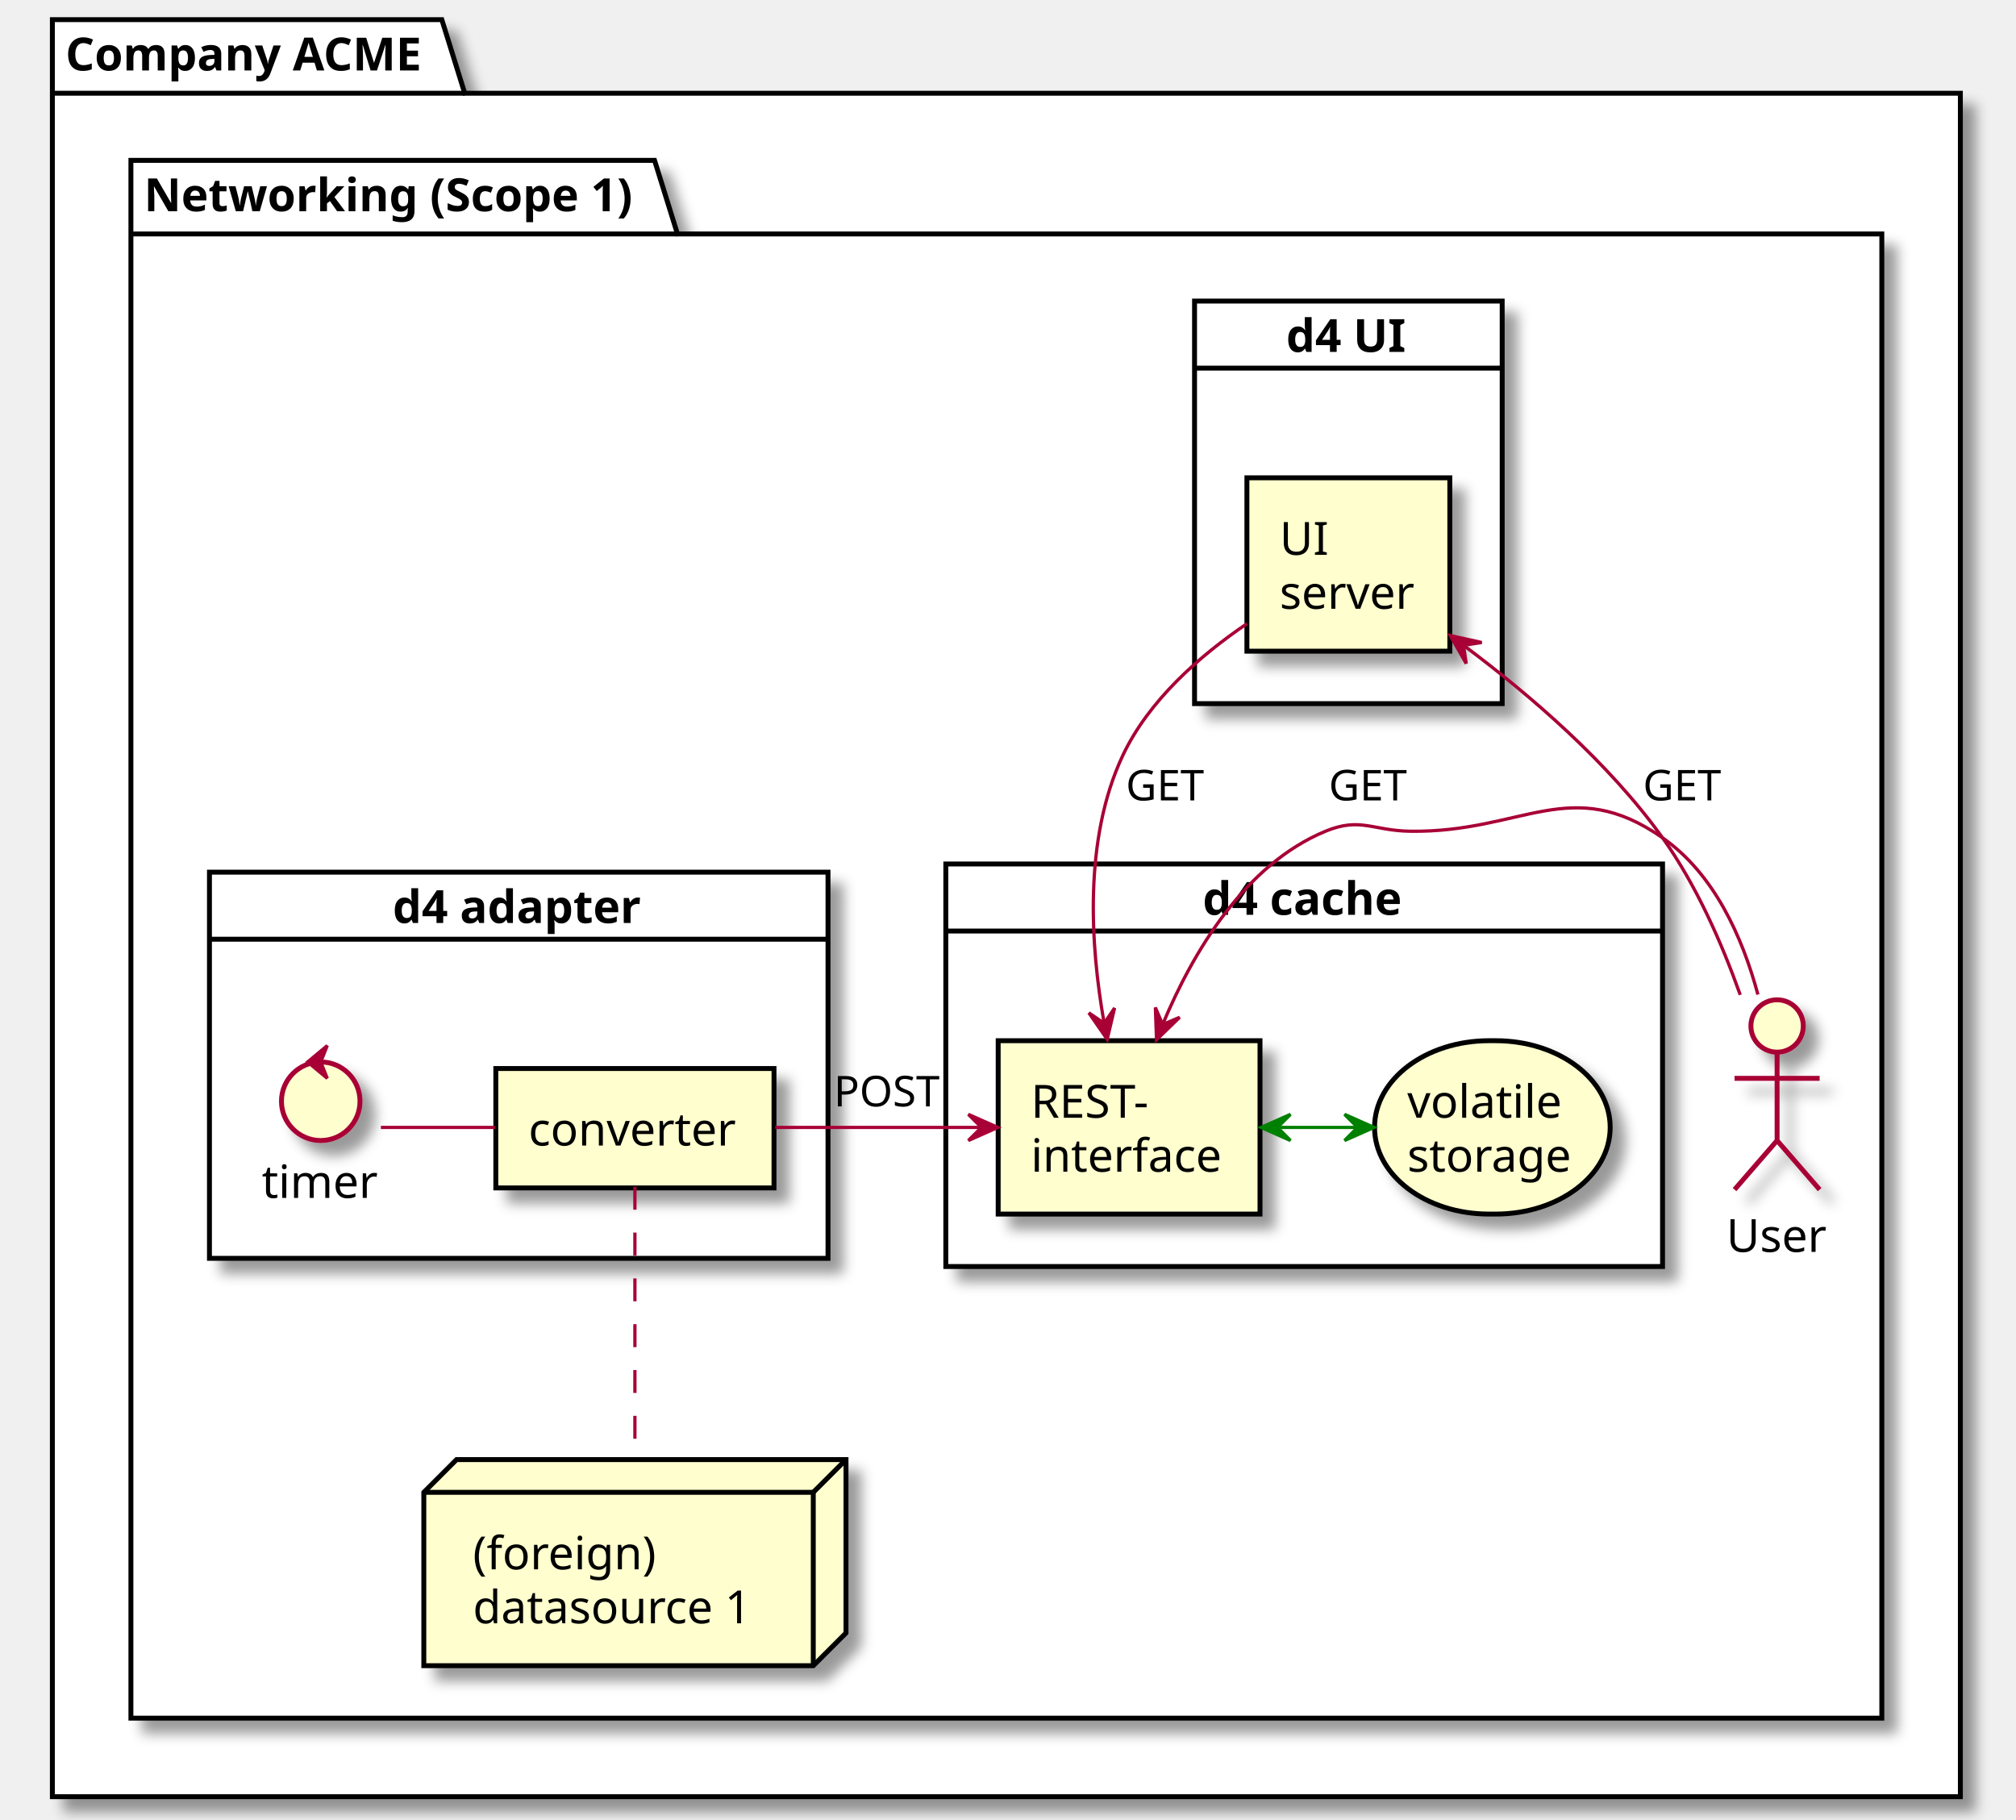
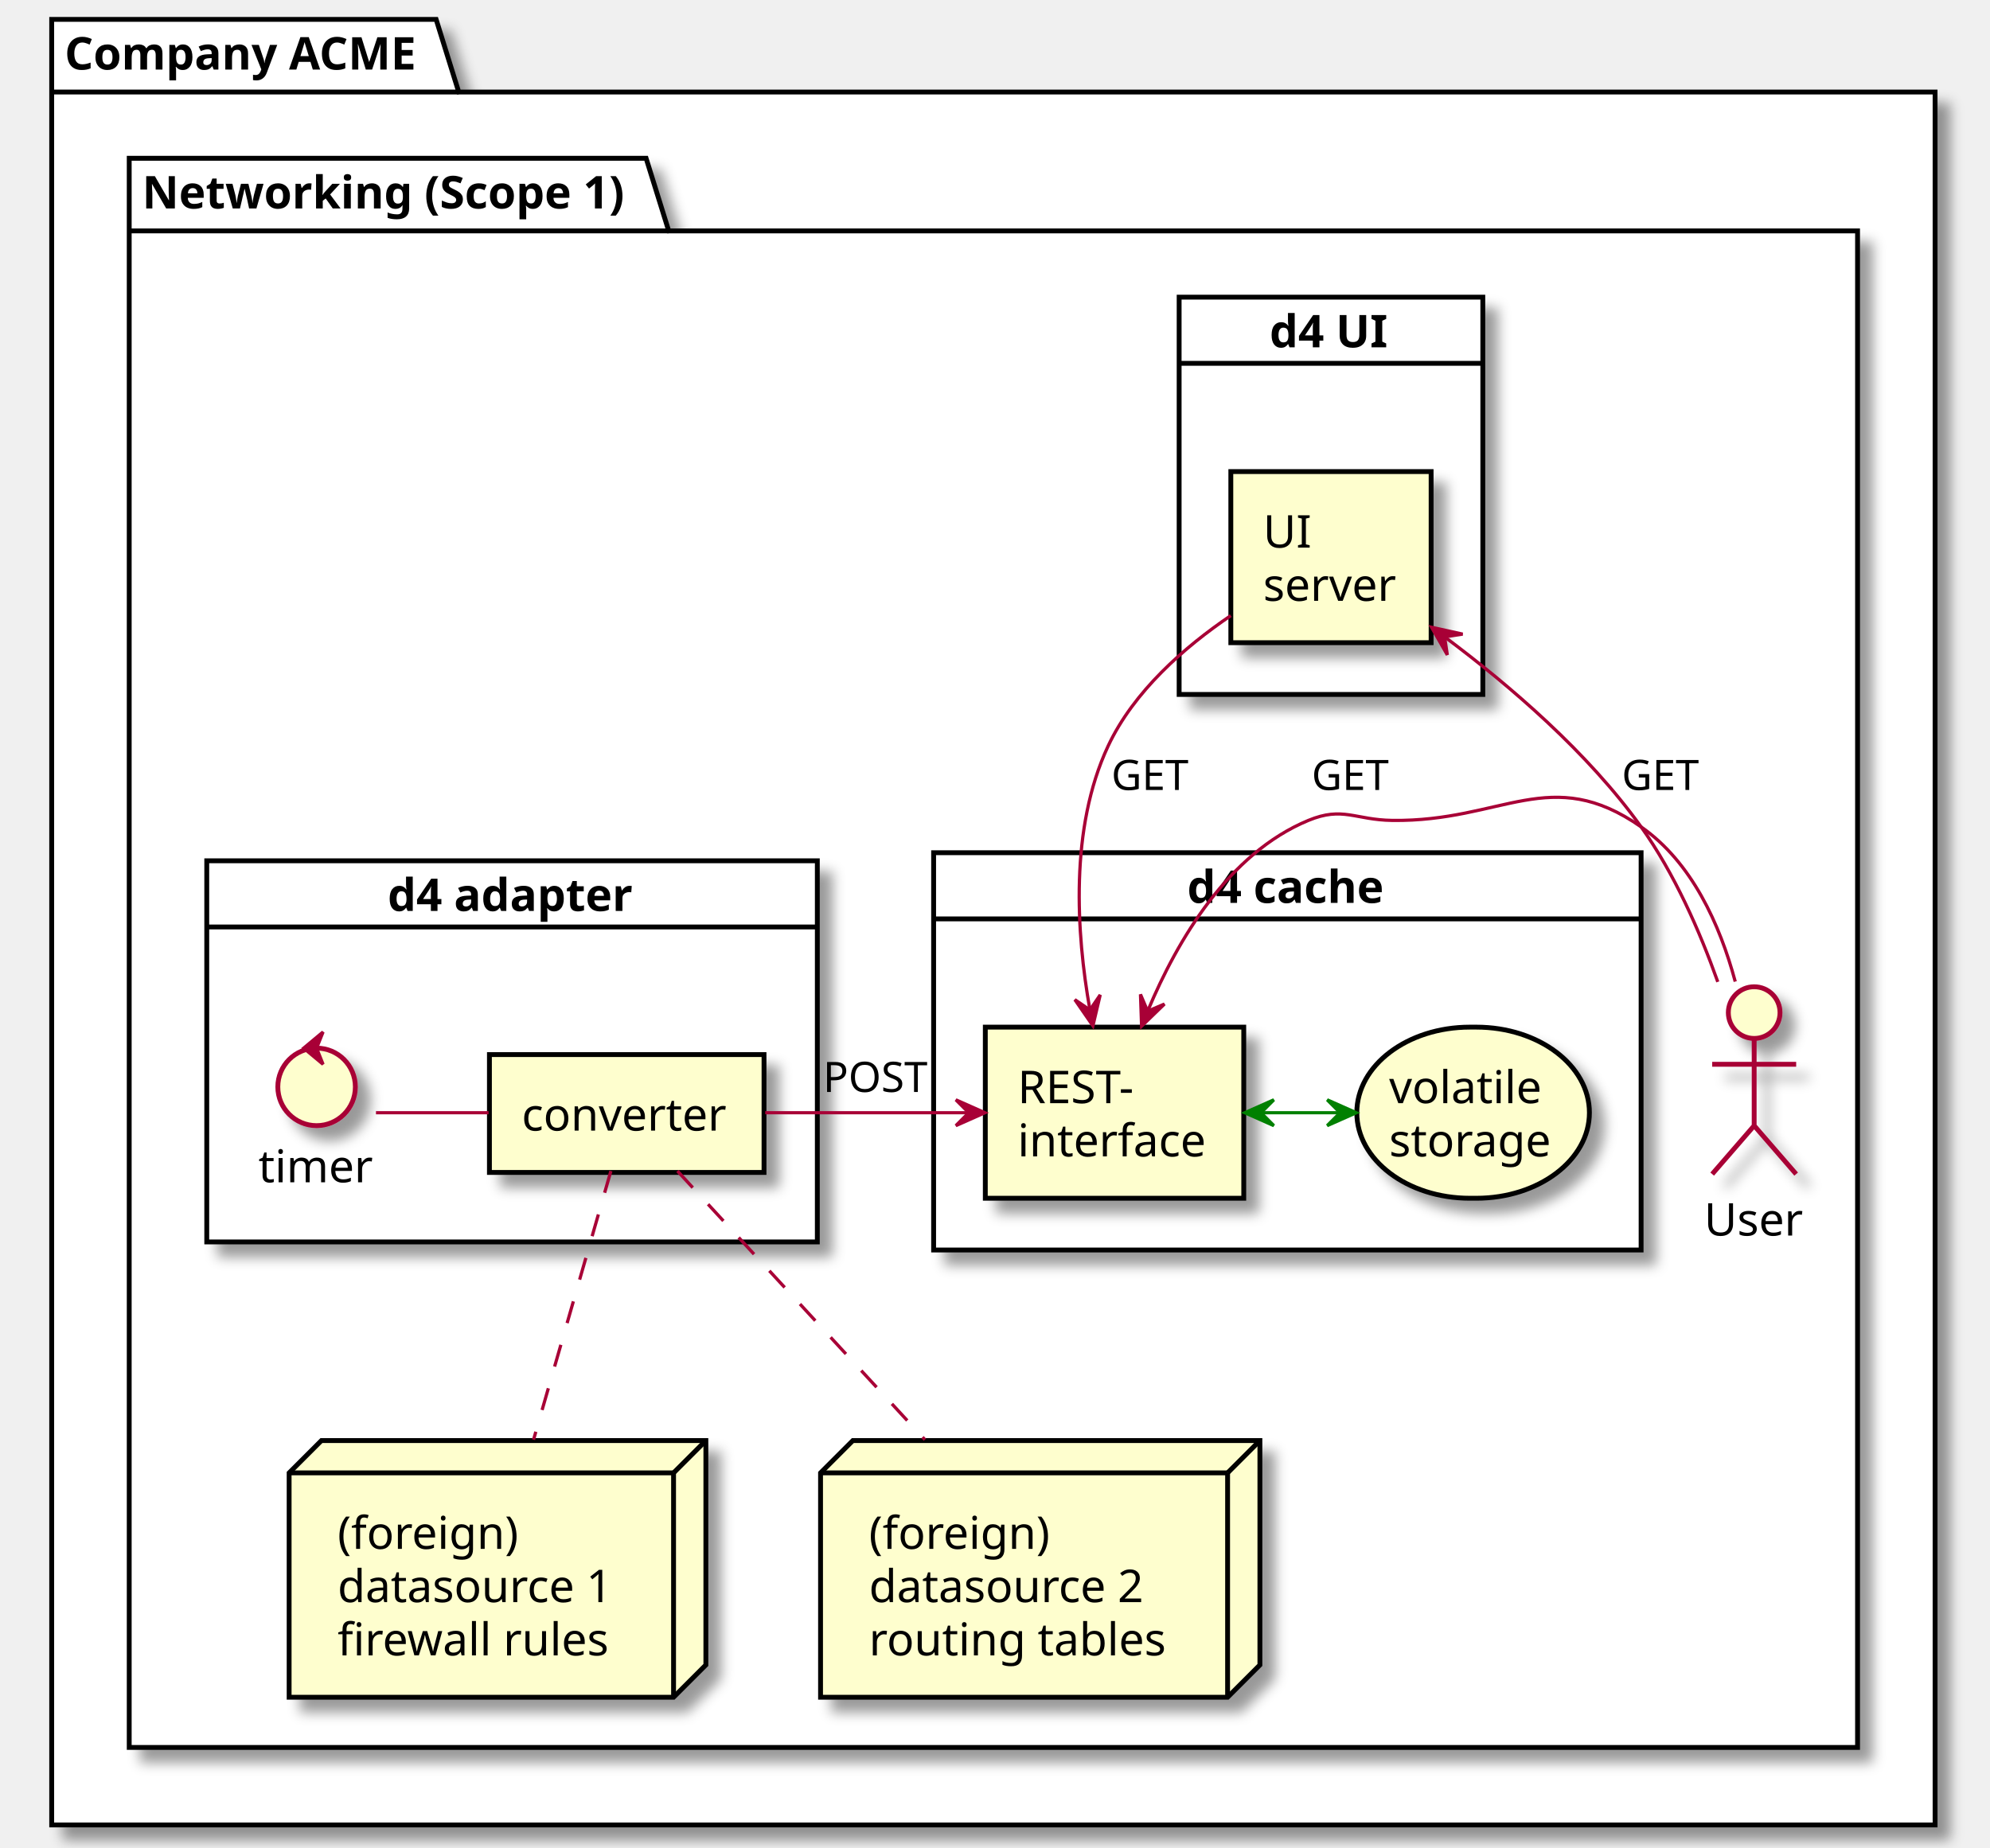
- <svg xmlns="http://www.w3.org/2000/svg" contentScriptType="application/ecmascript" contentStyleType="text/css" height="556px" preserveAspectRatio="none" style="width:616px;height:556px;background:#FFFFFF;" version="1.1" viewBox="0 0 616 556" width="616px" zoomAndPan="magnify">
+ <svg xmlns="http://www.w3.org/2000/svg" contentScriptType="application/ecmascript" contentStyleType="text/css" height="572px" preserveAspectRatio="none" style="width:616px;height:572px;background:#FFFFFF;" version="1.1" viewBox="0 0 616 572" width="616px" zoomAndPan="magnify">
  <defs>
-     <filter height="300%" id="f1koqczzbdfhwr" width="300%" x="-1" y="-1">
+     <filter height="300%" id="f1mry404281g9o" width="300%" x="-1" y="-1">
      <feGaussianBlur result="blurOut" stdDeviation="2.0" />
      <feColorMatrix in="blurOut" result="blurOut2" type="matrix" values="0 0 0 0 0 0 0 0 0 0 0 0 0 0 0 0 0 0 .4 0" />
      <feOffset dx="4.0" dy="4.0" in="blurOut2" result="blurOut3" />
      <feBlend in="SourceGraphic" in2="blurOut3" mode="normal" />
    </filter>
  </defs>
  <g>
-     <polygon fill="#FFFFFF" filter="url(#f1koqczzbdfhwr)" points="16,6,135,6,142,28.488,599,28.488,599,549,16,549,16,6" style="stroke:#000000;stroke-width:1.5;" />
+     <polygon fill="#FFFFFF" filter="url(#f1mry404281g9o)" points="16,6,135,6,142,28.488,599,28.488,599,565,16,565,16,6" style="stroke:#000000;stroke-width:1.5;" />
    <line style="stroke:#000000;stroke-width:1.5;" x1="16" x2="142" y1="28.488" y2="28.488" />
    <text fill="#000000" font-family="sans-serif" font-size="14" font-weight="bold" lengthAdjust="spacing" textLength="113" x="20" y="21.535">Company ACME</text>
-     <polygon fill="#FFFFFF" filter="url(#f1koqczzbdfhwr)" points="40,49,200,49,207,71.488,575,71.488,575,525,40,525,40,49" style="stroke:#000000;stroke-width:1.5;" />
+     <polygon fill="#FFFFFF" filter="url(#f1mry404281g9o)" points="40,49,200,49,207,71.488,575,71.488,575,541,40,541,40,49" style="stroke:#000000;stroke-width:1.5;" />
    <line style="stroke:#000000;stroke-width:1.5;" x1="40" x2="207" y1="71.488" y2="71.488" />
    <text fill="#000000" font-family="sans-serif" font-size="14" font-weight="bold" lengthAdjust="spacing" textLength="154" x="44" y="64.535">Networking (Scope 1)</text>
-     <rect fill="#FFFFFF" filter="url(#f1koqczzbdfhwr)" height="123" style="stroke:#000000;stroke-width:1.5;" width="219" x="289" y="264" />
+     <rect fill="#FFFFFF" filter="url(#f1mry404281g9o)" height="123" style="stroke:#000000;stroke-width:1.5;" width="219" x="289" y="264" />
    <line style="stroke:#000000;stroke-width:1.5;" x1="289" x2="508" y1="284.488" y2="284.488" />
    <text fill="#000000" font-family="sans-serif" font-size="14" font-weight="bold" lengthAdjust="spacing" textLength="62" x="367.5" y="279.535">d4 cache</text>
-     <rect fill="#FFFFFF" filter="url(#f1koqczzbdfhwr)" height="123" style="stroke:#000000;stroke-width:1.5;" width="94" x="365" y="92" />
+     <rect fill="#FFFFFF" filter="url(#f1mry404281g9o)" height="123" style="stroke:#000000;stroke-width:1.5;" width="94" x="365" y="92" />
    <line style="stroke:#000000;stroke-width:1.5;" x1="365" x2="459" y1="112.488" y2="112.488" />
    <text fill="#000000" font-family="sans-serif" font-size="14" font-weight="bold" lengthAdjust="spacing" textLength="38" x="393" y="107.535">d4 UI</text>
-     <rect fill="#FFFFFF" filter="url(#f1koqczzbdfhwr)" height="118" style="stroke:#000000;stroke-width:1.5;" width="189" x="64" y="266.5" />
+     <rect fill="#FFFFFF" filter="url(#f1mry404281g9o)" height="118" style="stroke:#000000;stroke-width:1.5;" width="189" x="64" y="266.5" />
    <line style="stroke:#000000;stroke-width:1.5;" x1="64" x2="253" y1="286.988" y2="286.988" />
    <text fill="#000000" font-family="sans-serif" font-size="14" font-weight="bold" lengthAdjust="spacing" textLength="77" x="120" y="282.035">d4 adapter</text>
-     <polygon fill="#FEFECE" filter="url(#f1koqczzbdfhwr)" points="129.5,456,139.5,446,258.5,446,258.5,498.977,248.5,508.977,129.5,508.977,129.5,456" style="stroke:#000000;stroke-width:1.5;" />
-     <line style="stroke:#000000;stroke-width:1.5;" x1="248.5" x2="258.5" y1="456" y2="446" />
-     <line style="stroke:#000000;stroke-width:1.5;" x1="129.5" x2="248.5" y1="456" y2="456" />
-     <line style="stroke:#000000;stroke-width:1.5;" x1="248.5" x2="248.5" y1="456" y2="508.977" />
-     <text fill="#000000" font-family="sans-serif" font-size="14" lengthAdjust="spacing" textLength="60" x="144.5" y="479.535">(foreign)</text>
-     <text fill="#000000" font-family="sans-serif" font-size="14" lengthAdjust="spacing" textLength="89" x="144.5" y="496.023">datasource 1</text>
-     <ellipse cx="543" cy="313.5" fill="#FEFECE" filter="url(#f1koqczzbdfhwr)" rx="8" ry="8" style="stroke:#A80036;stroke-width:1.5;" />
-     <path d="M543,321.5 L543,348.5 M530,329.5 L556,329.5 M543,348.5 L530,363.5 M543,348.5 L556,363.5 " fill="none" filter="url(#f1koqczzbdfhwr)" style="stroke:#A80036;stroke-width:1.5;" />
+     <polygon fill="#FEFECE" filter="url(#f1mry404281g9o)" points="89.5,456,99.5,446,218.5,446,218.5,515.465,208.5,525.465,89.5,525.465,89.5,456" style="stroke:#000000;stroke-width:1.5;" />
+     <line style="stroke:#000000;stroke-width:1.5;" x1="208.5" x2="218.5" y1="456" y2="446" />
+     <line style="stroke:#000000;stroke-width:1.5;" x1="89.5" x2="208.5" y1="456" y2="456" />
+     <line style="stroke:#000000;stroke-width:1.5;" x1="208.5" x2="208.5" y1="456" y2="525.465" />
+     <text fill="#000000" font-family="sans-serif" font-size="14" lengthAdjust="spacing" textLength="60" x="104.5" y="479.535">(foreign)</text>
+     <text fill="#000000" font-family="sans-serif" font-size="14" lengthAdjust="spacing" textLength="89" x="104.5" y="496.023">datasource 1</text>
+     <text fill="#000000" font-family="sans-serif" font-size="14" lengthAdjust="spacing" textLength="88" x="104.5" y="512.512">firewall rules</text>
+     <polygon fill="#FEFECE" filter="url(#f1mry404281g9o)" points="254,456,264,446,390,446,390,515.465,380,525.465,254,525.465,254,456" style="stroke:#000000;stroke-width:1.5;" />
+     <line style="stroke:#000000;stroke-width:1.5;" x1="380" x2="390" y1="456" y2="446" />
+     <line style="stroke:#000000;stroke-width:1.5;" x1="254" x2="380" y1="456" y2="456" />
+     <line style="stroke:#000000;stroke-width:1.5;" x1="380" x2="380" y1="456" y2="525.465" />
+     <text fill="#000000" font-family="sans-serif" font-size="14" lengthAdjust="spacing" textLength="60" x="269" y="479.535">(foreign)</text>
+     <text fill="#000000" font-family="sans-serif" font-size="14" lengthAdjust="spacing" textLength="89" x="269" y="496.023">datasource 2</text>
+     <text fill="#000000" font-family="sans-serif" font-size="14" lengthAdjust="spacing" textLength="96" x="269" y="512.512">routing tables</text>
+     <ellipse cx="543" cy="313.5" fill="#FEFECE" filter="url(#f1mry404281g9o)" rx="8" ry="8" style="stroke:#A80036;stroke-width:1.5;" />
+     <path d="M543,321.5 L543,348.5 M530,329.5 L556,329.5 M543,348.5 L530,363.5 M543,348.5 L556,363.5 " fill="none" filter="url(#f1mry404281g9o)" style="stroke:#A80036;stroke-width:1.5;" />
    <text fill="#000000" font-family="sans-serif" font-size="14" lengthAdjust="spacing" textLength="31" x="527.5" y="382.535">User</text>
-     <rect fill="#FEFECE" filter="url(#f1koqczzbdfhwr)" height="52.977" style="stroke:#000000;stroke-width:1.5;" width="80" x="305" y="318" />
+     <rect fill="#FEFECE" filter="url(#f1mry404281g9o)" height="52.977" style="stroke:#000000;stroke-width:1.5;" width="80" x="305" y="318" />
    <text fill="#000000" font-family="sans-serif" font-size="14" lengthAdjust="spacing" textLength="42" x="315" y="341.535">REST-</text>
    <text fill="#000000" font-family="sans-serif" font-size="14" lengthAdjust="spacing" textLength="60" x="315" y="358.023">interface</text>
-     <rect fill="#FEFECE" filter="url(#f1koqczzbdfhwr)" height="52.977" rx="35" ry="35" style="stroke:#000000;stroke-width:1.5;" width="72" x="420" y="318" />
+     <rect fill="#FEFECE" filter="url(#f1mry404281g9o)" height="52.977" rx="35" ry="35" style="stroke:#000000;stroke-width:1.5;" width="72" x="420" y="318" />
    <text fill="#000000" font-family="sans-serif" font-size="14" lengthAdjust="spacing" textLength="49" x="430" y="341.535">volatile</text>
    <text fill="#000000" font-family="sans-serif" font-size="14" lengthAdjust="spacing" textLength="52" x="430" y="358.023">storage</text>
-     <rect fill="#FEFECE" filter="url(#f1koqczzbdfhwr)" height="52.977" style="stroke:#000000;stroke-width:1.5;" width="62" x="381" y="146" />
+     <rect fill="#FEFECE" filter="url(#f1mry404281g9o)" height="52.977" style="stroke:#000000;stroke-width:1.5;" width="62" x="381" y="146" />
    <text fill="#000000" font-family="sans-serif" font-size="14" lengthAdjust="spacing" textLength="14" x="391" y="169.535">UI</text>
    <text fill="#000000" font-family="sans-serif" font-size="14" lengthAdjust="spacing" textLength="42" x="391" y="186.023">server</text>
-     <ellipse cx="98" cy="336.5" fill="#FEFECE" filter="url(#f1koqczzbdfhwr)" rx="12" ry="12" style="stroke:#A80036;stroke-width:1.5;" />
+     <ellipse cx="98" cy="336.5" fill="#FEFECE" filter="url(#f1mry404281g9o)" rx="12" ry="12" style="stroke:#A80036;stroke-width:1.5;" />
    <polygon fill="#A80036" points="94,324.5,100,319.5,98,324.5,100,329.5,94,324.5" style="stroke:#A80036;stroke-width:1.0;" />
    <text fill="#000000" font-family="sans-serif" font-size="14" lengthAdjust="spacing" textLength="36" x="80" y="366.035">timer</text>
-     <rect fill="#FEFECE" filter="url(#f1koqczzbdfhwr)" height="36.488" style="stroke:#000000;stroke-width:1.5;" width="85" x="151.5" y="326.5" />
+     <rect fill="#FEFECE" filter="url(#f1mry404281g9o)" height="36.488" style="stroke:#000000;stroke-width:1.5;" width="85" x="151.5" y="326.5" />
    <text fill="#000000" font-family="sans-serif" font-size="14" lengthAdjust="spacing" textLength="65" x="161.5" y="350.035">converter</text>
    <path d="M390.45,344.5 C398.56,344.5 406.67,344.5 414.78,344.5 " fill="none" id="ca_scp1_d4_cache_rest-ca_scp1_d4_cache_store" style="stroke:#008000;stroke-width:1.0;" />
    <polygon fill="#008000" points="419.83,344.5,410.83,340.5,414.83,344.5,410.83,348.5,419.83,344.5" style="stroke:#008000;stroke-width:1.0;" />
    <polygon fill="#008000" points="385.32,344.5,394.32,348.5,390.32,344.5,394.32,340.5,385.32,344.5" style="stroke:#008000;stroke-width:1.0;" />
    <path d="M447.34,197.3 C467.33,212.22 491.53,232.97 508,256 C518.28,270.37 526.11,288.19 531.74,303.99 " fill="none" id="ca_scp1_d4_ui_srv-backto-ca_scp1_d4_actor_ui" style="stroke:#A80036;stroke-width:1.0;" />
    <polygon fill="#A80036" points="443.14,194.2,448.009,202.761,447.164,197.168,452.757,196.323,443.14,194.2" style="stroke:#A80036;stroke-width:1.0;" />
    <text fill="#000000" font-family="sans-serif" font-size="13" lengthAdjust="spacing" textLength="24" x="502" y="244.568">GET</text>
    <path d="M355.34,312.85 C364.46,291.06 380.23,264.26 405,254 C415.68,249.58 419.45,253.85 431,254 C465.23,254.44 479.94,236.39 508,256 C523.71,266.98 532.37,286.18 537.14,303.9 " fill="none" id="ca_scp1_d4_cache_rest-backto-ca_scp1_d4_actor_ui" style="stroke:#A80036;stroke-width:1.0;" />
    <polygon fill="#A80036" points="353.38,317.7,360.455,310.848,355.249,313.063,353.035,307.857,353.38,317.7" style="stroke:#A80036;stroke-width:1.0;" />
    <text fill="#000000" font-family="sans-serif" font-size="13" lengthAdjust="spacing" textLength="24" x="406" y="244.568">GET</text>
    <path d="M116.38,344.5 C128,344.5 139.62,344.5 151.25,344.5 " fill="none" id="ca_scp1_d4_adpt_timer-ca_scp1_d4_adpt_conv" style="stroke:#A80036;stroke-width:1.0;" />
-     <path d="M194,362.63 C194,383.71 194,419.9 194,445.83 " fill="none" id="ca_scp1_d4_adpt_conv-ca_scp1_ds1" style="stroke:#A80036;stroke-width:1.0;stroke-dasharray:7.0,7.0;" />
+     <path d="M189.1,362.54 C183.17,383.13 173.02,418.4 165.16,445.73 " fill="none" id="ca_scp1_d4_adpt_conv-ca_scp1_ds1" style="stroke:#A80036;stroke-width:1.0;stroke-dasharray:7.0,7.0;" />
+     <path d="M209.7,362.54 C228.65,383.13 261.13,418.4 286.3,445.73 " fill="none" id="ca_scp1_d4_adpt_conv-ca_scp1_ds2" style="stroke:#A80036;stroke-width:1.0;stroke-dasharray:7.0,7.0;" />
    <path d="M236.87,344.5 C256.48,344.5 279.72,344.5 299.63,344.5 " fill="none" id="ca_scp1_d4_adpt_conv-to-ca_scp1_d4_cache_rest" style="stroke:#A80036;stroke-width:1.0;" />
    <polygon fill="#A80036" points="304.88,344.5,295.88,340.5,299.88,344.5,295.88,348.5,304.88,344.5" style="stroke:#A80036;stroke-width:1.0;" />
    <text fill="#000000" font-family="sans-serif" font-size="13" lengthAdjust="spacing" textLength="32" x="254.75" y="338.068">POST</text>
    <path d="M380.99,190.59 C366.59,200.36 350.94,214.05 343,231 C331.06,256.49 333.2,288.93 337.34,312.42 " fill="none" id="ca_scp1_d4_ui_srv-to-ca_scp1_d4_cache_rest" style="stroke:#A80036;stroke-width:1.0;" />
    <polygon fill="#A80036" points="338.31,317.59,340.569,308.004,337.382,312.677,332.709,309.489,338.31,317.59" style="stroke:#A80036;stroke-width:1.0;" />
    <text fill="#000000" font-family="sans-serif" font-size="13" lengthAdjust="spacing" textLength="24" x="344" y="244.568">GET</text>
  </g>
</svg>
